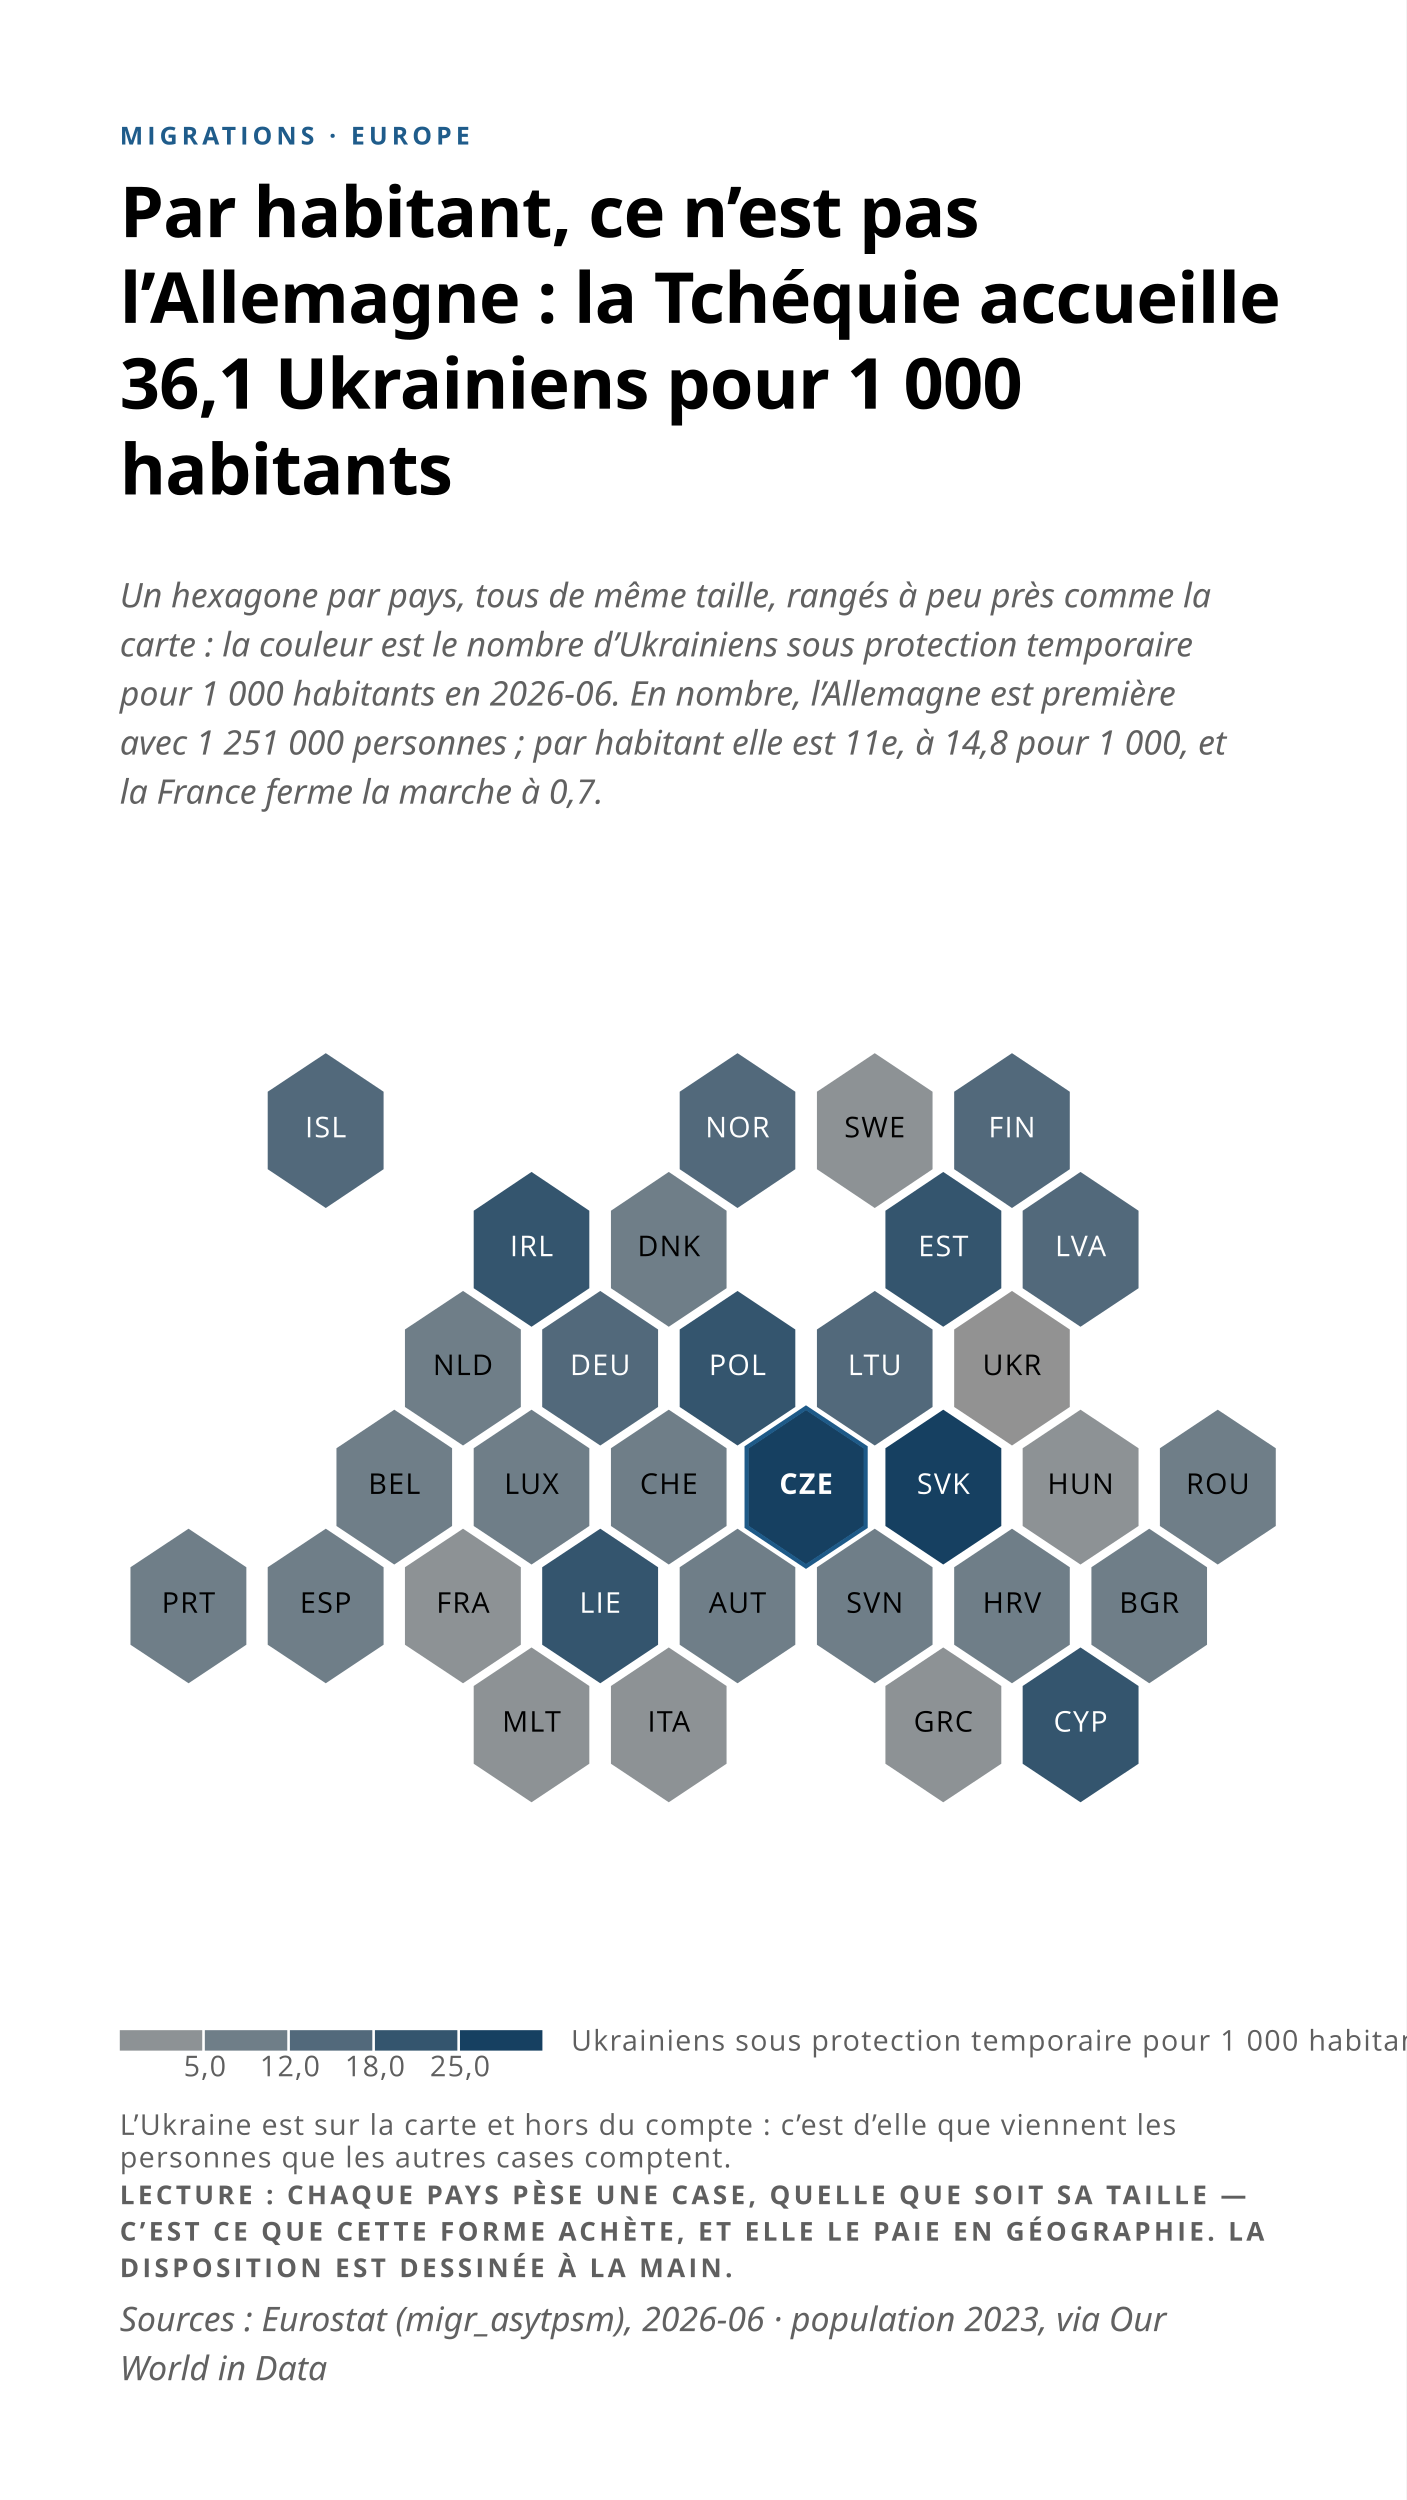
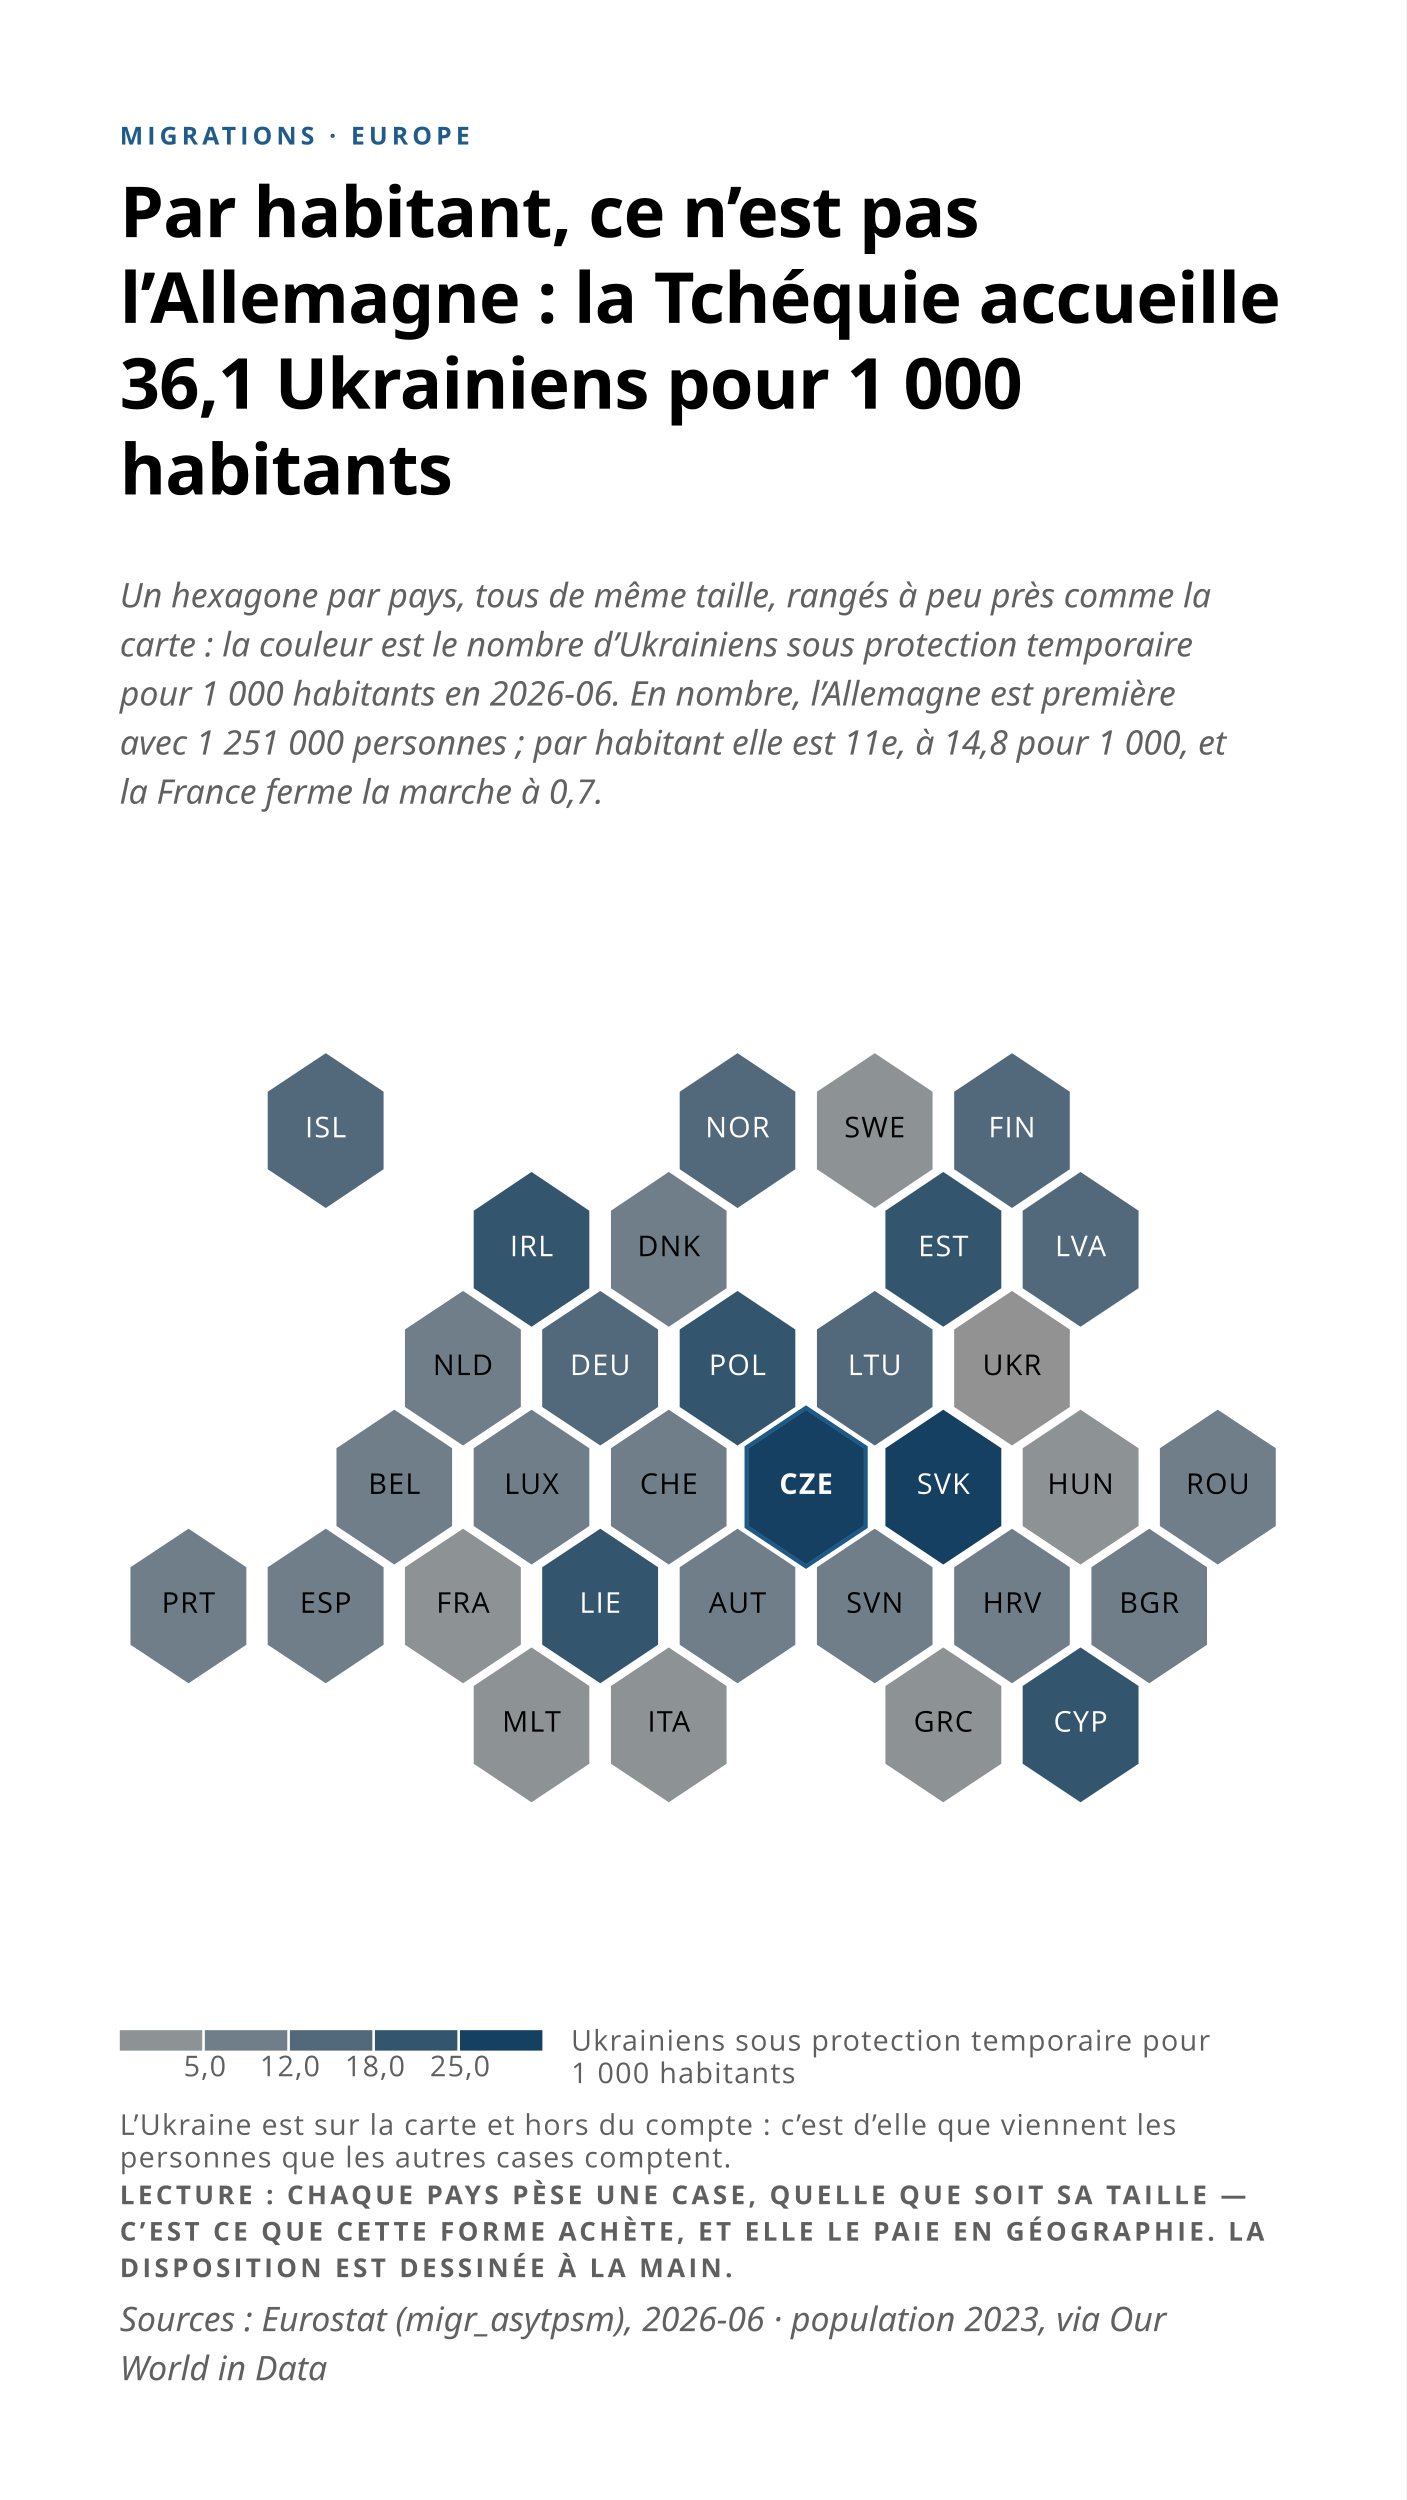
<svg xmlns="http://www.w3.org/2000/svg" width="540" height="960" viewBox="0 0 540 960" role="img" aria-label="Grille d’hexagones : un hexagone par pays européen, tous de même taille, rangés à peu près comme la carte. La teinte donne le nombre d’Ukrainiens sous protection temporaire pour 1 000 habitants en 2026-06. La Tchéquie est la plus foncée à 36,1 pour 1 000, devant la Slovaquie et la Pologne ; l’Allemagne, première en nombre absolu, n’est que 11e ici avec 14,8, et la France est la plus claire à 0,7. L’Ukraine a sa case, hors du compte.">
  <rect x="0" y="0" width="540" height="960" fill="#FFFFFF" />
  <text x="46" y="55.5" font-family="Open Sans" font-size="9.5" font-weight="700" font-style="normal" letter-spacing="1.6" fill="#1F5C8B">MIGRATIONS · EUROPE</text>
  <text x="46" y="91.05" font-family="Merriweather" font-size="27" font-weight="700" font-style="normal" letter-spacing="-0.3" fill="#000000">Par habitant, ce n’est pas</text>
  <text x="46" y="123.991" font-family="Merriweather" font-size="27" font-weight="700" font-style="normal" letter-spacing="-0.3" fill="#000000">l’Allemagne : la Tchéquie accueille</text>
  <text x="46" y="156.933" font-family="Merriweather" font-size="27" font-weight="700" font-style="normal" letter-spacing="-0.3" fill="#000000">36,1 Ukrainiens pour 1 000</text>
  <text x="46" y="189.874" font-family="Merriweather" font-size="27" font-weight="700" font-style="normal" letter-spacing="-0.3" fill="#000000">habitants</text>
  <text x="46" y="233.214" font-family="Merriweather" font-size="13" font-weight="400" font-style="italic" letter-spacing="0" fill="#616161">Un hexagone par pays, tous de même taille, rangés à peu près comme la</text>
  <text x="46" y="252.064" font-family="Merriweather" font-size="13" font-weight="400" font-style="italic" letter-spacing="0" fill="#616161">carte : la couleur est le nombre d’Ukrainiens sous protection temporaire</text>
  <text x="46" y="270.913" font-family="Merriweather" font-size="13" font-weight="400" font-style="italic" letter-spacing="0" fill="#616161">pour 1 000 habitants en 2026-06. En nombre, l’Allemagne est première</text>
  <text x="46" y="289.762" font-family="Merriweather" font-size="13" font-weight="400" font-style="italic" letter-spacing="0" fill="#616161">avec 1 251 000 personnes ; par habitant elle est 11e, à 14,8 pour 1 000, et</text>
  <text x="46" y="308.612" font-family="Merriweather" font-size="13" font-weight="400" font-style="italic" letter-spacing="0" fill="#616161">la France ferme la marche à 0,7.</text>
  <g>
    <path d="M 125.1 403.7 L 147.9 418.9 L 147.9 449.3 L 125.1 464.6 L 102.2 449.3 L 102.2 418.9 Z" fill="#52697b" stroke="#FFFFFF" stroke-width="1.2" />
    <text x="125.059" y="436.73" text-anchor="middle" font-family="Open Sans" font-size="11" font-weight="400" font-style="normal" letter-spacing="0.5" fill="#FFFFFF">ISL</text>
  </g>
  <g>
    <path d="M 283.2 403.7 L 306.0 418.9 L 306.0 449.3 L 283.2 464.6 L 260.4 449.3 L 260.4 418.9 Z" fill="#52697b" stroke="#FFFFFF" stroke-width="1.2" />
    <text x="283.176" y="436.73" text-anchor="middle" font-family="Open Sans" font-size="11" font-weight="400" font-style="normal" letter-spacing="0.5" fill="#FFFFFF">NOR</text>
  </g>
  <g>
    <path d="M 335.9 403.7 L 358.7 418.9 L 358.7 449.3 L 335.9 464.6 L 313.1 449.3 L 313.1 418.9 Z" fill="#8d9295" stroke="#FFFFFF" stroke-width="1.2" />
    <text x="335.882" y="436.73" text-anchor="middle" font-family="Open Sans" font-size="11" font-weight="400" font-style="normal" letter-spacing="0.5" fill="#000000">SWE</text>
  </g>
  <g>
    <path d="M 388.6 403.7 L 411.4 418.9 L 411.4 449.3 L 388.6 464.6 L 365.8 449.3 L 365.8 418.9 Z" fill="#52697b" stroke="#FFFFFF" stroke-width="1.2" />
    <text x="388.588" y="436.73" text-anchor="middle" font-family="Open Sans" font-size="11" font-weight="400" font-style="normal" letter-spacing="0.5" fill="#FFFFFF">FIN</text>
  </g>
  <g>
    <path d="M 204.1 449.3 L 226.9 464.6 L 226.9 495.0 L 204.1 510.2 L 181.3 495.0 L 181.3 464.6 Z" fill="#34556e" stroke="#FFFFFF" stroke-width="1.2" />
    <text x="204.118" y="482.374" text-anchor="middle" font-family="Open Sans" font-size="11" font-weight="400" font-style="normal" letter-spacing="0.5" fill="#FFFFFF">IRL</text>
  </g>
  <g>
    <path d="M 256.8 449.3 L 279.6 464.6 L 279.6 495.0 L 256.8 510.2 L 234.0 495.0 L 234.0 464.6 Z" fill="#6f7e88" stroke="#FFFFFF" stroke-width="1.2" />
    <text x="256.824" y="482.374" text-anchor="middle" font-family="Open Sans" font-size="11" font-weight="400" font-style="normal" letter-spacing="0.5" fill="#000000">DNK</text>
  </g>
  <g>
    <path d="M 362.2 449.3 L 385.1 464.6 L 385.1 495.0 L 362.2 510.2 L 339.4 495.0 L 339.4 464.6 Z" fill="#34556e" stroke="#FFFFFF" stroke-width="1.2" />
    <text x="362.235" y="482.374" text-anchor="middle" font-family="Open Sans" font-size="11" font-weight="400" font-style="normal" letter-spacing="0.5" fill="#FFFFFF">EST</text>
  </g>
  <g>
    <path d="M 414.9 449.3 L 437.8 464.6 L 437.8 495.0 L 414.9 510.2 L 392.1 495.0 L 392.1 464.6 Z" fill="#52697b" stroke="#FFFFFF" stroke-width="1.2" />
    <text x="414.941" y="482.374" text-anchor="middle" font-family="Open Sans" font-size="11" font-weight="400" font-style="normal" letter-spacing="0.5" fill="#FFFFFF">LVA</text>
  </g>
  <g>
    <path d="M 177.8 495.0 L 200.6 510.2 L 200.6 540.6 L 177.8 555.8 L 154.9 540.6 L 154.9 510.2 Z" fill="#6f7e88" stroke="#FFFFFF" stroke-width="1.2" />
    <text x="177.765" y="528.019" text-anchor="middle" font-family="Open Sans" font-size="11" font-weight="400" font-style="normal" letter-spacing="0.5" fill="#000000">NLD</text>
  </g>
  <g>
    <path d="M 230.5 495.0 L 253.3 510.2 L 253.3 540.6 L 230.5 555.8 L 207.6 540.6 L 207.6 510.2 Z" fill="#52697b" stroke="#FFFFFF" stroke-width="1.2" />
    <text x="230.471" y="528.019" text-anchor="middle" font-family="Open Sans" font-size="11" font-weight="400" font-style="normal" letter-spacing="0.5" fill="#FFFFFF">DEU</text>
  </g>
  <g>
    <path d="M 283.2 495.0 L 306.0 510.2 L 306.0 540.6 L 283.2 555.8 L 260.4 540.6 L 260.4 510.2 Z" fill="#34556e" stroke="#FFFFFF" stroke-width="1.2" />
    <text x="283.176" y="528.019" text-anchor="middle" font-family="Open Sans" font-size="11" font-weight="400" font-style="normal" letter-spacing="0.5" fill="#FFFFFF">POL</text>
  </g>
  <g>
    <path d="M 335.9 495.0 L 358.7 510.2 L 358.7 540.6 L 335.9 555.8 L 313.1 540.6 L 313.1 510.2 Z" fill="#52697b" stroke="#FFFFFF" stroke-width="1.2" />
    <text x="335.882" y="528.019" text-anchor="middle" font-family="Open Sans" font-size="11" font-weight="400" font-style="normal" letter-spacing="0.5" fill="#FFFFFF">LTU</text>
  </g>
  <g>
    <path d="M 388.6 495.0 L 411.4 510.2 L 411.4 540.6 L 388.6 555.8 L 365.8 540.6 L 365.8 510.2 Z" fill="#929292" stroke="#FFFFFF" stroke-width="1.2" />
    <text x="388.588" y="528.019" text-anchor="middle" font-family="Open Sans" font-size="11" font-weight="400" font-style="normal" letter-spacing="0.5" fill="#000000">UKR</text>
  </g>
  <g>
    <path d="M 151.4 540.6 L 174.2 555.8 L 174.2 586.3 L 151.4 601.5 L 128.6 586.3 L 128.6 555.8 Z" fill="#6f7e88" stroke="#FFFFFF" stroke-width="1.2" />
    <text x="151.412" y="573.663" text-anchor="middle" font-family="Open Sans" font-size="11" font-weight="400" font-style="normal" letter-spacing="0.5" fill="#000000">BEL</text>
  </g>
  <g>
    <path d="M 204.1 540.6 L 226.9 555.8 L 226.9 586.3 L 204.1 601.5 L 181.3 586.3 L 181.3 555.8 Z" fill="#6f7e88" stroke="#FFFFFF" stroke-width="1.2" />
    <text x="204.118" y="573.663" text-anchor="middle" font-family="Open Sans" font-size="11" font-weight="400" font-style="normal" letter-spacing="0.5" fill="#000000">LUX</text>
  </g>
  <g>
    <path d="M 256.8 540.6 L 279.6 555.8 L 279.6 586.3 L 256.8 601.5 L 234.0 586.3 L 234.0 555.8 Z" fill="#6f7e88" stroke="#FFFFFF" stroke-width="1.2" />
    <text x="256.824" y="573.663" text-anchor="middle" font-family="Open Sans" font-size="11" font-weight="400" font-style="normal" letter-spacing="0.5" fill="#000000">CHE</text>
  </g>
  <g>
    <path d="M 309.5 540.6 L 332.4 555.8 L 332.4 586.3 L 309.5 601.5 L 286.7 586.3 L 286.7 555.8 Z" fill="#164061" stroke="#FFFFFF" stroke-width="1.2" />
    <path d="M 309.5 540.6 L 332.4 555.8 L 332.4 586.3 L 309.5 601.5 L 286.7 586.3 L 286.7 555.8 Z" fill="none" stroke="#1e5a88" stroke-width="1.6" />
    <text x="309.529" y="573.663" text-anchor="middle" font-family="Open Sans" font-size="11" font-weight="700" font-style="normal" letter-spacing="0.5" fill="#FFFFFF">CZE</text>
  </g>
  <g>
    <path d="M 362.2 540.6 L 385.1 555.8 L 385.1 586.3 L 362.2 601.5 L 339.4 586.3 L 339.4 555.8 Z" fill="#164061" stroke="#FFFFFF" stroke-width="1.2" />
    <text x="362.235" y="573.663" text-anchor="middle" font-family="Open Sans" font-size="11" font-weight="400" font-style="normal" letter-spacing="0.5" fill="#FFFFFF">SVK</text>
  </g>
  <g>
    <path d="M 414.9 540.6 L 437.8 555.8 L 437.8 586.3 L 414.9 601.5 L 392.1 586.3 L 392.1 555.8 Z" fill="#8d9295" stroke="#FFFFFF" stroke-width="1.2" />
    <text x="414.941" y="573.663" text-anchor="middle" font-family="Open Sans" font-size="11" font-weight="400" font-style="normal" letter-spacing="0.5" fill="#000000">HUN</text>
  </g>
  <g>
    <path d="M 467.6 540.6 L 490.5 555.8 L 490.5 586.3 L 467.6 601.5 L 444.8 586.3 L 444.8 555.8 Z" fill="#6f7e88" stroke="#FFFFFF" stroke-width="1.2" />
    <text x="467.647" y="573.663" text-anchor="middle" font-family="Open Sans" font-size="11" font-weight="400" font-style="normal" letter-spacing="0.5" fill="#000000">ROU</text>
  </g>
  <g>
    <path d="M 72.4 586.3 L 95.2 601.5 L 95.2 631.9 L 72.4 647.1 L 49.5 631.9 L 49.5 601.5 Z" fill="#6f7e88" stroke="#FFFFFF" stroke-width="1.2" />
    <text x="72.353" y="619.308" text-anchor="middle" font-family="Open Sans" font-size="11" font-weight="400" font-style="normal" letter-spacing="0.5" fill="#000000">PRT</text>
  </g>
  <g>
    <path d="M 125.1 586.3 L 147.9 601.5 L 147.9 631.9 L 125.1 647.1 L 102.2 631.9 L 102.2 601.5 Z" fill="#6f7e88" stroke="#FFFFFF" stroke-width="1.2" />
    <text x="125.059" y="619.308" text-anchor="middle" font-family="Open Sans" font-size="11" font-weight="400" font-style="normal" letter-spacing="0.5" fill="#000000">ESP</text>
  </g>
  <g>
    <path d="M 177.8 586.3 L 200.6 601.5 L 200.6 631.9 L 177.8 647.1 L 154.9 631.9 L 154.9 601.5 Z" fill="#8d9295" stroke="#FFFFFF" stroke-width="1.2" />
    <text x="177.765" y="619.308" text-anchor="middle" font-family="Open Sans" font-size="11" font-weight="400" font-style="normal" letter-spacing="0.5" fill="#000000">FRA</text>
  </g>
  <g>
    <path d="M 230.5 586.3 L 253.3 601.5 L 253.3 631.9 L 230.5 647.1 L 207.6 631.9 L 207.6 601.5 Z" fill="#34556e" stroke="#FFFFFF" stroke-width="1.2" />
    <text x="230.471" y="619.308" text-anchor="middle" font-family="Open Sans" font-size="11" font-weight="400" font-style="normal" letter-spacing="0.5" fill="#FFFFFF">LIE</text>
  </g>
  <g>
    <path d="M 283.2 586.3 L 306.0 601.5 L 306.0 631.9 L 283.2 647.1 L 260.4 631.9 L 260.4 601.5 Z" fill="#6f7e88" stroke="#FFFFFF" stroke-width="1.2" />
    <text x="283.176" y="619.308" text-anchor="middle" font-family="Open Sans" font-size="11" font-weight="400" font-style="normal" letter-spacing="0.5" fill="#000000">AUT</text>
  </g>
  <g>
    <path d="M 335.9 586.3 L 358.7 601.5 L 358.7 631.9 L 335.9 647.1 L 313.1 631.9 L 313.1 601.5 Z" fill="#6f7e88" stroke="#FFFFFF" stroke-width="1.2" />
    <text x="335.882" y="619.308" text-anchor="middle" font-family="Open Sans" font-size="11" font-weight="400" font-style="normal" letter-spacing="0.5" fill="#000000">SVN</text>
  </g>
  <g>
    <path d="M 388.6 586.3 L 411.4 601.5 L 411.4 631.9 L 388.6 647.1 L 365.8 631.9 L 365.8 601.5 Z" fill="#6f7e88" stroke="#FFFFFF" stroke-width="1.2" />
    <text x="388.588" y="619.308" text-anchor="middle" font-family="Open Sans" font-size="11" font-weight="400" font-style="normal" letter-spacing="0.5" fill="#000000">HRV</text>
  </g>
  <g>
    <path d="M 441.3 586.3 L 464.1 601.5 L 464.1 631.9 L 441.3 647.1 L 418.5 631.9 L 418.5 601.5 Z" fill="#6f7e88" stroke="#FFFFFF" stroke-width="1.2" />
    <text x="441.294" y="619.308" text-anchor="middle" font-family="Open Sans" font-size="11" font-weight="400" font-style="normal" letter-spacing="0.5" fill="#000000">BGR</text>
  </g>
  <g>
    <path d="M 204.1 631.9 L 226.9 647.1 L 226.9 677.6 L 204.1 692.8 L 181.3 677.6 L 181.3 647.1 Z" fill="#8d9295" stroke="#FFFFFF" stroke-width="1.2" />
    <text x="204.118" y="664.953" text-anchor="middle" font-family="Open Sans" font-size="11" font-weight="400" font-style="normal" letter-spacing="0.5" fill="#000000">MLT</text>
  </g>
  <g>
    <path d="M 256.8 631.9 L 279.6 647.1 L 279.6 677.6 L 256.8 692.8 L 234.0 677.6 L 234.0 647.1 Z" fill="#8d9295" stroke="#FFFFFF" stroke-width="1.2" />
    <text x="256.824" y="664.953" text-anchor="middle" font-family="Open Sans" font-size="11" font-weight="400" font-style="normal" letter-spacing="0.5" fill="#000000">ITA</text>
  </g>
  <g>
    <path d="M 362.2 631.9 L 385.1 647.1 L 385.1 677.6 L 362.2 692.8 L 339.4 677.6 L 339.4 647.1 Z" fill="#8d9295" stroke="#FFFFFF" stroke-width="1.2" />
    <text x="362.235" y="664.953" text-anchor="middle" font-family="Open Sans" font-size="11" font-weight="400" font-style="normal" letter-spacing="0.5" fill="#000000">GRC</text>
  </g>
  <g>
    <path d="M 414.9 631.9 L 437.8 647.1 L 437.8 677.6 L 414.9 692.8 L 392.1 677.6 L 392.1 647.1 Z" fill="#34556e" stroke="#FFFFFF" stroke-width="1.2" />
    <text x="414.941" y="664.953" text-anchor="middle" font-family="Open Sans" font-size="11" font-weight="400" font-style="normal" letter-spacing="0.5" fill="#FFFFFF">CYP</text>
  </g>
  <g>
    <g>
      <rect x="46" y="779.584" width="31.657" height="7.853" fill="#8d9295" />
    </g>
    <g>
      <rect x="78.657" y="779.584" width="31.657" height="7.853" fill="#6f7e88" />
      <text x="78.657" y="797.289" text-anchor="middle" font-family="Open Sans" font-size="11" font-weight="400" font-style="normal" letter-spacing="0.5" fill="#5f5f5f">5,0</text>
    </g>
    <g>
      <rect x="111.313" y="779.584" width="31.657" height="7.853" fill="#52697b" />
      <text x="111.313" y="797.289" text-anchor="middle" font-family="Open Sans" font-size="11" font-weight="400" font-style="normal" letter-spacing="0.5" fill="#5f5f5f">12,0</text>
    </g>
    <g>
      <rect x="143.97" y="779.584" width="31.657" height="7.853" fill="#34556e" />
      <text x="143.97" y="797.289" text-anchor="middle" font-family="Open Sans" font-size="11" font-weight="400" font-style="normal" letter-spacing="0.5" fill="#5f5f5f">18,0</text>
    </g>
    <g>
      <rect x="176.627" y="779.584" width="31.657" height="7.853" fill="#164061" />
      <text x="176.627" y="797.289" text-anchor="middle" font-family="Open Sans" font-size="11" font-weight="400" font-style="normal" letter-spacing="0.5" fill="#5f5f5f">25,0</text>
    </g>
-     <text x="219.284" y="787.436" font-family="Open Sans" font-size="11" font-weight="400" font-style="normal" letter-spacing="0.5" fill="#5f5f5f">Ukrainiens sous protection temporaire pour 1 000 habitants</text>
+     <text x="219.284" y="787.436" font-family="Open Sans" font-size="11" font-weight="400" font-style="normal" letter-spacing="0.5" fill="#5f5f5f">Ukrainiens sous protection temporaire pour</text>
+     <text x="219.284" y="799.931" font-family="Open Sans" font-size="11" font-weight="400" font-style="normal" letter-spacing="0.5" fill="#5f5f5f">1 000 habitants</text>
  </g>
  <text x="46" y="819.784" font-family="Open Sans" font-size="11" font-weight="400" font-style="normal" letter-spacing="0.5" fill="#5f5f5f">L’Ukraine est sur la carte et hors du compte : c’est d’elle que viennent les</text>
  <text x="46" y="832.279" font-family="Open Sans" font-size="11" font-weight="400" font-style="normal" letter-spacing="0.5" fill="#5f5f5f">personnes que les autres cases comptent.</text>
  <text x="46" y="846.417" font-family="Open Sans" font-size="10" font-weight="700" font-style="normal" letter-spacing="1.3" fill="#5f5f5f">LECTURE : CHAQUE PAYS PÈSE UNE CASE, QUELLE QUE SOIT SA TAILLE —</text>
  <text x="46" y="860.417" font-family="Open Sans" font-size="10" font-weight="700" font-style="normal" letter-spacing="1.3" fill="#5f5f5f">C’EST CE QUE CETTE FORME ACHÈTE, ET ELLE LE PAIE EN GÉOGRAPHIE. LA</text>
  <text x="46" y="874.416" font-family="Open Sans" font-size="10" font-weight="700" font-style="normal" letter-spacing="1.3" fill="#5f5f5f">DISPOSITION EST DESSINÉE À LA MAIN.</text>
  <text x="46" y="895.151" font-family="Merriweather" font-size="13" font-weight="400" font-style="italic" letter-spacing="0" fill="#616161">Sources : Eurostat (migr_asytpsm), 2026-06 · population 2023, via Our</text>
  <text x="46" y="914" font-family="Merriweather" font-size="13" font-weight="400" font-style="italic" letter-spacing="0" fill="#616161">World in Data</text>
</svg>
